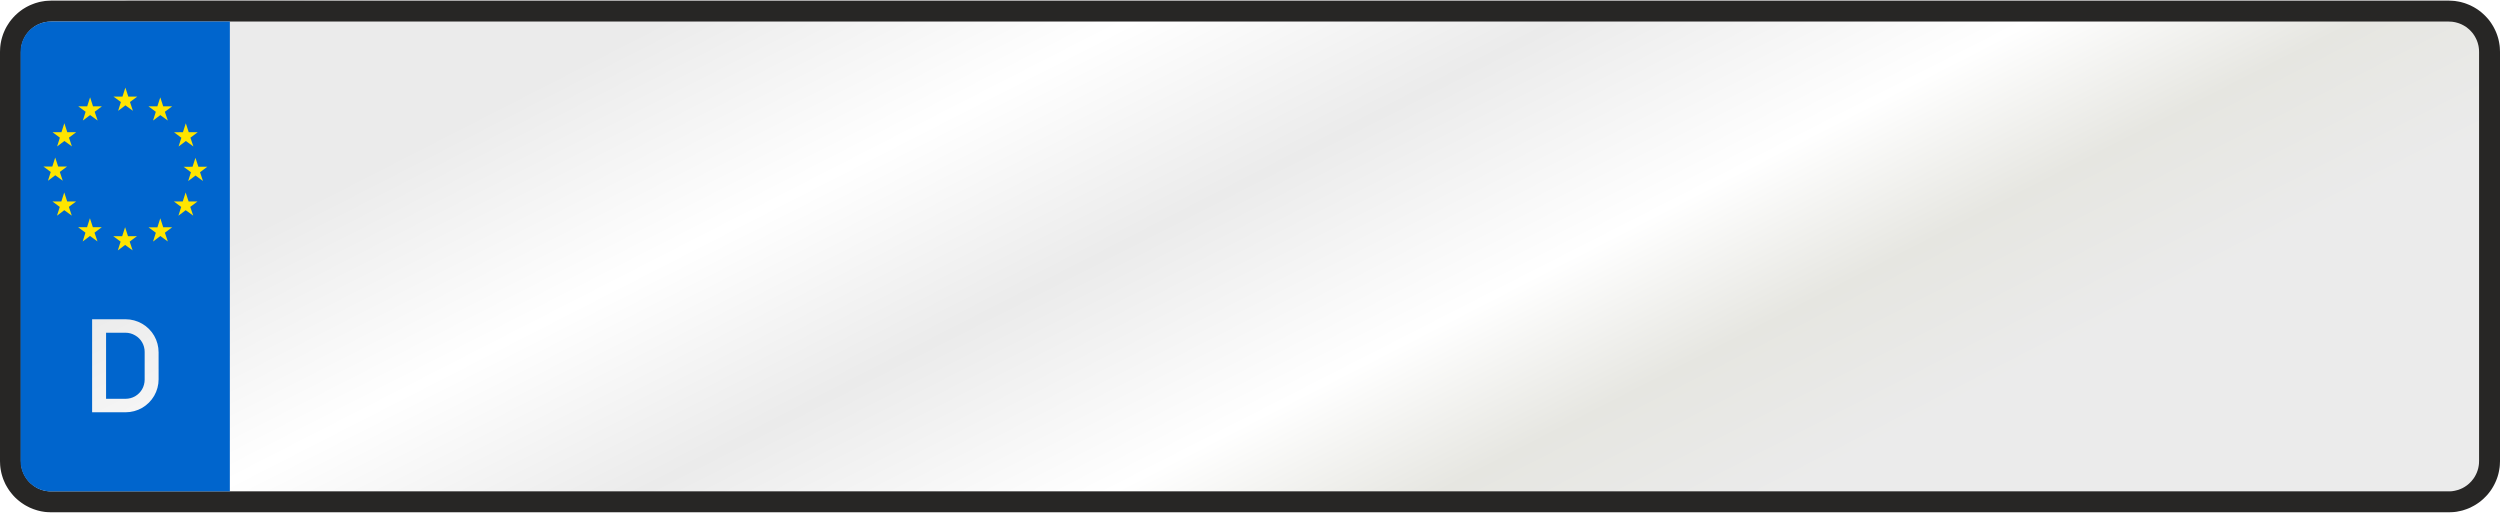
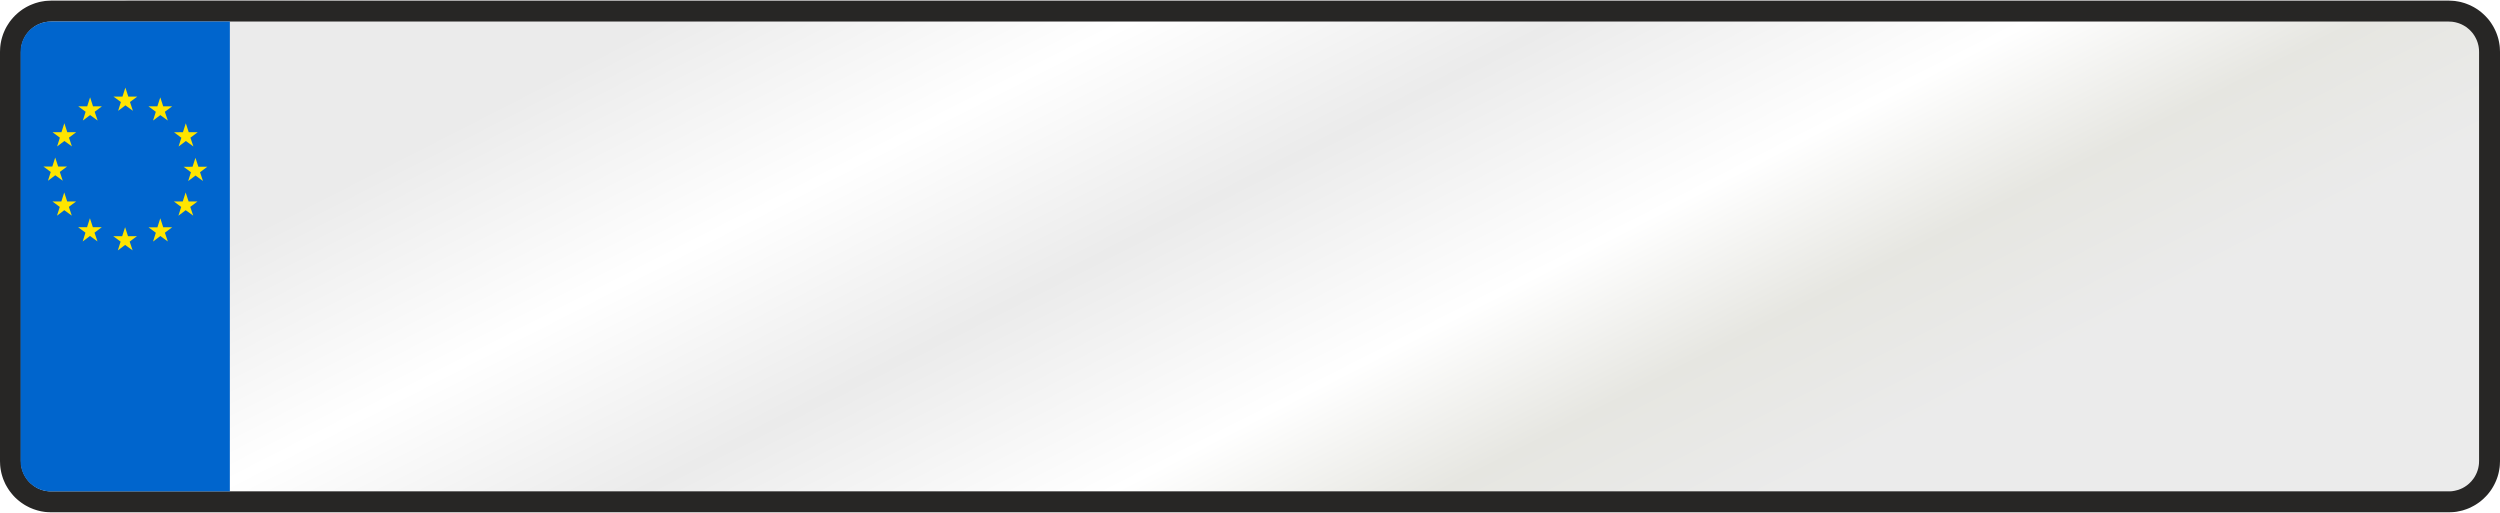
- <svg xmlns="http://www.w3.org/2000/svg" xmlns:xlink="http://www.w3.org/1999/xlink" version="1.1" x="0px" y="0px" width="620px" height="127px" viewBox="0 0.219 620 127" enable-background="new 0 0.219 620 127" xml:space="preserve">
-   <defs>
+ <svg xmlns="http://www.w3.org/2000/svg" xmlns:xlink="http://www.w3.org/1999/xlink" version="1.1" x="0px" y="0px" width="620px" height="127px" viewBox="0 0.219 620 127" enable-background="new 0 0.219 620 127" xml:space="preserve" id="svg970">
+   <defs id="defs899">
</defs>
-   <g>
-     <defs>
+   <g id="g922">
+     <defs id="defs902">
      <path id="SVGID_1_" d="M18.08,107.9l0.681-92.903C18.822,6.677,25.902,0,34.547,0.063l569.887,3.896    c8.646,0.06,15.625,6.836,15.566,15.154l-0.685,92.903c-0.06,8.317-7.14,14.994-15.785,14.932l-569.888-3.893    C24.999,122.992,18.019,116.218,18.08,107.9" />
    </defs>
    <clipPath id="SVGID_2_">
-       <use xlink:href="#SVGID_1_" overflow="visible" />
+       <use xlink:href="#SVGID_1_" overflow="visible" id="use904" />
    </clipPath>
    <linearGradient id="SVGID_3_" gradientUnits="userSpaceOnUse" x1="368.632" y1="160.435" x2="263.32" y2="-45.396">
-       <stop offset="0" style="stop-color:#EBEBEB" />
-       <stop offset="0.17" style="stop-color:#E6E6E1" />
-       <stop offset="0.33" style="stop-color:#FFFFFF" />
-       <stop offset="0.56" style="stop-color:#EBEBEB" />
-       <stop offset="0.77" style="stop-color:#FFFFFF" />
-       <stop offset="1" style="stop-color:#EBEBEB" />
+       <stop offset="0" style="stop-color:#EBEBEB" id="stop907" />
+       <stop offset="0.17" style="stop-color:#E6E6E1" id="stop909" />
+       <stop offset="0.33" style="stop-color:#FFFFFF" id="stop911" />
+       <stop offset="0.56" style="stop-color:#EBEBEB" id="stop913" />
+       <stop offset="0.77" style="stop-color:#FFFFFF" id="stop915" />
+       <stop offset="1" style="stop-color:#EBEBEB" id="stop917" />
    </linearGradient>
-     <rect x="18.019" clip-path="url(#SVGID_2_)" fill="url(#SVGID_3_)" width="602.04" height="127.01" />
+     <rect x="18.019" clip-path="url(#SVGID_2_)" fill="url(#SVGID_3_)" width="602.04" height="127.01" id="rect920" />
  </g>
-   <path fill-rule="evenodd" clip-rule="evenodd" fill="#272625" d="M12.789,122.076l-0.761-0.019l-0.505-0.065l-0.554-0.106  l-0.589-0.169l-0.283-0.1l-0.556-0.231l-0.267-0.125l-0.517-0.297l-0.464-0.315l-0.624-0.5l-0.281-0.263l-0.273-0.287l-0.256-0.3  l-0.251-0.328l-0.314-0.472l-0.286-0.516l-0.131-0.278l-0.225-0.537l-0.097-0.275l-0.083-0.278l-0.146-0.574l-0.086-0.578  l-0.023-0.244l-0.031-0.737V13.169l0.031-0.747l0.061-0.525l0.048-0.297l0.146-0.565l0.083-0.288l0.202-0.547l0.12-0.278  l0.267-0.525l0.311-0.5l0.153-0.225l0.251-0.331l0.523-0.575l0.287-0.271l0.294-0.25l0.33-0.259l0.475-0.319L9.285,6.38l0.262-0.125  l0.547-0.222l0.28-0.097l0.275-0.087l0.576-0.138l0.58-0.094l0.246-0.019l0.739-0.035h594.417l0.743,0.035l0.237,0.019l0.585,0.094  l0.284,0.065l0.571,0.16l0.278,0.097l0.547,0.222l0.519,0.269l0.516,0.306l0.222,0.156l0.619,0.509l0.281,0.271l0.527,0.575  l0.25,0.331l0.319,0.481l0.284,0.512l0.253,0.534l0.2,0.547l0.084,0.281l0.141,0.572l0.05,0.297l0.066,0.531l0.027,0.74V114.48  l-0.027,0.737l-0.066,0.525l-0.112,0.587l-0.162,0.563l-0.2,0.55l-0.253,0.541l-0.284,0.516l-0.319,0.472l-0.506,0.628l-0.553,0.55  l-0.3,0.256l-0.319,0.244l-0.48,0.322l-0.513,0.29l-0.541,0.244l-0.547,0.206l-0.571,0.149l-0.284,0.069l-0.578,0.097l-0.244,0.031  l-0.743,0.019H12.789z M12.686,127.266h594.619l0.994-0.04l0.506-0.044l0.49-0.065l0.491-0.104l0.487-0.097l0.478-0.118l0.476-0.156  l0.475-0.16l0.462-0.178l0.46-0.197l0.443-0.23l0.44-0.231l0.432-0.25l0.415-0.269l0.416-0.284l0.527-0.406l0.5-0.429l0.481-0.472  l0.459-0.469l0.435-0.509l0.403-0.525l0.287-0.409l0.263-0.422l0.25-0.428l0.231-0.432l0.222-0.456l0.2-0.453l0.184-0.462  l0.166-0.472l0.144-0.479l0.125-0.478l0.104-0.494l0.087-0.493l0.075-0.487l0.044-0.5l0.044-0.991V13.063l-0.044-0.984l-0.044-0.497  l-0.075-0.497l-0.087-0.487l-0.104-0.491l-0.125-0.481l-0.144-0.472l-0.166-0.481l-0.184-0.469l-0.2-0.45l-0.222-0.45l-0.231-0.443  l-0.25-0.419l-0.263-0.416l-0.287-0.422l-0.403-0.528l-0.435-0.497l-0.459-0.484l-0.481-0.453l-0.5-0.438l-0.527-0.4l-0.416-0.294  l-0.415-0.259l-0.432-0.256l-0.44-0.228l-0.443-0.225l-0.46-0.191l-0.462-0.184l-0.475-0.172l-0.476-0.138l-0.478-0.134l-0.487-0.1  l-0.491-0.082l-0.49-0.081l-0.506-0.038l-0.994-0.05H12.686l-0.992,0.05l-0.501,0.038l-0.486,0.081l-0.491,0.082l-0.489,0.1  L9.246,0.859L8.768,0.997L8.299,1.168l-0.47,0.184L7.375,1.543l-0.45,0.225l-0.44,0.228L6.059,2.252L5.637,2.512L5.23,2.806  l-0.528,0.4L4.198,3.643L3.713,4.096L3.257,4.581L2.831,5.077l-0.41,0.528L2.139,6.027L1.872,6.442L1.619,6.861l-0.242,0.45  L1.166,7.755l-0.2,0.456L0.78,8.673L0.62,9.155L0.475,9.626l-0.126,0.475l-0.105,0.497l-0.09,0.475l-0.067,0.503l-0.048,0.503  L0,13.063v101.514l0.038,0.991l0.048,0.506l0.067,0.481l0.09,0.493l0.105,0.494l0.126,0.478l0.145,0.479l0.16,0.472l0.186,0.456  l0.2,0.459l0.211,0.456l0.242,0.432l0.253,0.428l0.267,0.422l0.283,0.409l0.41,0.525l0.426,0.509l0.456,0.487l0.484,0.453  l0.505,0.429l0.528,0.406l0.406,0.277l0.418,0.275l0.423,0.244l0.438,0.23l0.452,0.231l0.458,0.19l0.467,0.19l0.475,0.16  l0.487,0.156l0.492,0.125l0.503,0.112l0.477,0.081l0.486,0.071l0.481,0.038L12.686,127.266z" />
-   <path fill-rule="evenodd" clip-rule="evenodd" fill="#0065CD" d="M22.845,102.464h8.3c1.434,0,2.863-0.381,4.101-1.091  c1.233-0.722,2.281-1.759,2.993-3.002c0.72-1.237,1.095-2.669,1.095-4.087l-0.003-6.699c0-1.434-0.378-2.855-1.092-4.093  c-0.712-1.24-1.757-2.287-2.993-2.993c-1.245-0.722-2.667-1.104-4.101-1.104h-8.3V102.464z M57.004,122.073H12.712l-0.769-0.019  l-0.497-0.057l-0.556-0.112l-0.587-0.162l-0.288-0.106l-0.555-0.231l-0.27-0.125l-0.513-0.297l-0.469-0.31l-0.623-0.506  l-0.281-0.263l-0.271-0.287l-0.261-0.3l-0.244-0.331l-0.325-0.476l-0.279-0.503l-0.128-0.278l-0.228-0.537l-0.094-0.287  l-0.086-0.275l-0.141-0.571l-0.097-0.578l-0.019-0.244l-0.027-0.74V13.176l0.027-0.753l0.063-0.525l0.053-0.297l0.141-0.565  l0.086-0.281l0.197-0.556l0.125-0.275L6.06,9.398l0.306-0.503L6.53,8.67l0.244-0.322l0.531-0.587l0.281-0.269l0.3-0.25l0.323-0.25  l0.475-0.325L9.203,6.38l0.264-0.125l0.542-0.225l0.281-0.088l0.275-0.097l0.578-0.134l0.578-0.097l0.244-0.019l0.747-0.031h44.292  V122.073z" />
-   <polygon fill-rule="evenodd" clip-rule="evenodd" fill="#FFE500" points="13.693,39.287 12.978,41.512 10.769,41.512 12.584,42.868   11.896,45.048 13.708,43.687 15.566,45.039 14.831,42.861 16.636,41.512 14.421,41.512 " />
-   <polygon fill-rule="evenodd" clip-rule="evenodd" fill="#FFE500" points="15.934,47.951 15.213,50.179 13.002,50.179 14.821,51.535   14.134,53.713 15.939,52.347 17.803,53.7 17.074,51.522 18.874,50.179 16.663,50.179 " />
-   <polygon fill-rule="evenodd" clip-rule="evenodd" fill="#FFE500" points="15.958,30.77 15.241,33.004 13.031,33.004 14.849,34.36   14.165,36.538 15.968,35.182 17.834,36.525 17.102,34.354 18.902,32.998 16.685,33.004 " />
-   <polygon fill-rule="evenodd" clip-rule="evenodd" fill="#FFE500" points="22.301,54.341 21.589,56.565 19.375,56.565 21.19,57.921   20.506,60.108 22.315,58.743 24.179,60.093 23.441,57.915 25.241,56.565 23.027,56.565 " />
-   <polygon fill-rule="evenodd" clip-rule="evenodd" fill="#FFE500" points="22.343,24.358 21.623,26.592 19.413,26.592 21.234,27.939   20.543,30.114 22.35,28.757 24.219,30.114 23.48,27.939 25.283,26.583 23.071,26.592 " />
-   <polygon fill-rule="evenodd" clip-rule="evenodd" fill="#FFE500" points="31.024,56.565 30.301,58.796 28.094,58.796 29.906,60.143   29.222,62.327 31.031,60.958 32.89,62.314 32.162,60.137 33.96,58.787 31.745,58.796 " />
-   <polygon fill-rule="evenodd" clip-rule="evenodd" fill="#FFE500" points="31.093,21.943 30.372,24.177 28.16,24.183 29.978,25.527   29.3,27.708 31.1,26.346 32.965,27.702 32.234,25.521 34.037,24.177 31.82,24.177 " />
-   <polygon fill-rule="evenodd" clip-rule="evenodd" fill="#FFE500" points="39.753,54.359 39.036,56.59 36.828,56.59 38.644,57.94   37.953,60.127 39.765,58.75 41.625,60.108 40.89,57.928 42.694,56.584 40.482,56.59 " />
-   <polygon fill-rule="evenodd" clip-rule="evenodd" fill="#FFE500" points="39.748,24.365 39.026,26.592 36.819,26.592 38.641,27.948   37.95,30.12 39.761,28.764 41.617,30.114 40.885,27.939 42.693,26.592 40.475,26.592 " />
-   <polygon fill-rule="evenodd" clip-rule="evenodd" fill="#FFE500" points="46.039,47.951 45.327,50.179 43.113,50.179 44.935,51.535   44.248,53.719 46.053,52.347 47.918,53.7 47.183,51.529 48.982,50.179 46.772,50.179 " />
-   <polygon fill-rule="evenodd" clip-rule="evenodd" fill="#FFE500" points="46.08,30.792 45.368,33.01 43.154,33.016 44.972,34.378   44.291,36.55 46.092,35.188 47.956,36.538 47.224,34.366 49.026,33.01 46.806,33.01 " />
-   <polygon fill-rule="evenodd" clip-rule="evenodd" fill="#FFE500" points="48.47,39.356 47.749,41.574 45.545,41.586 47.356,42.937   46.669,45.124 48.484,43.752 50.34,45.105 49.607,42.93 51.41,41.574 49.197,41.574 " />
-   <path fill-rule="evenodd" clip-rule="evenodd" fill="#0065CD" d="M26.305,99.121V82.736h4.841c0.83,0,1.651,0.23,2.365,0.656  c0.715,0.399,1.32,1.003,1.731,1.718c0.413,0.71,0.634,1.531,0.634,2.362v6.918c0,0.815-0.222,1.644-0.634,2.371  c-0.414,0.709-1.016,1.315-1.731,1.731c-0.714,0.409-1.533,0.628-2.365,0.628H26.305z" />
-   <path display="none" fill-rule="evenodd" clip-rule="evenodd" fill="#272625" d="M273.85,82.183l-0.013,0.76l-0.05,0.75  l-0.072,0.759l-0.106,0.747l-0.128,0.753l-0.163,0.734l-0.19,0.737l-0.225,0.725l-0.247,0.716l-0.272,0.703l-0.313,0.693  l-0.325,0.688l-0.359,0.675l-0.381,0.649l-0.409,0.638l-0.428,0.612l-0.619,0.813l-0.653,0.763l-0.7,0.737l-0.725,0.7l-0.772,0.655  l-0.806,0.616l-0.619,0.428l-0.637,0.406l-0.653,0.388l-0.663,0.359l-0.684,0.334l-0.7,0.297l-0.7,0.278l-0.715,0.243l-0.722,0.226  l-0.738,0.188l-0.74,0.165l-0.741,0.132l-0.753,0.108l-0.756,0.075l-0.75,0.038l-0.756,0.016l-0.762-0.016l-0.753-0.038  l-0.756-0.075l-0.753-0.108l-0.74-0.132l-0.741-0.165l-0.734-0.188l-0.725-0.226l-0.712-0.243l-0.709-0.278l-0.69-0.297  l-0.681-0.334l-0.672-0.359l-0.656-0.388l-0.631-0.406l-0.622-0.428l-0.803-0.616l-0.769-0.655l-0.728-0.7l-0.7-0.737l-0.65-0.763  l-0.622-0.813l-0.428-0.612l-0.41-0.638l-0.381-0.649l-0.359-0.675l-0.334-0.688l-0.297-0.688l-0.281-0.709l-0.244-0.716  l-0.215-0.725l-0.197-0.737l-0.166-0.734l-0.134-0.747l-0.1-0.746l-0.072-0.766l-0.047-0.75l-0.012-0.76l0.012-0.759l0.047-0.75  l0.072-0.759l0.1-0.744l0.134-0.753l0.166-0.75l0.197-0.731l0.215-0.718l0.244-0.713l0.281-0.706l0.297-0.7l0.334-0.688l0.359-0.662  l0.381-0.652l0.41-0.641l0.428-0.612l0.616-0.81l0.656-0.769l0.7-0.729l0.728-0.703l0.769-0.652l0.803-0.619l0.622-0.431l0.631-0.4  l0.656-0.388l0.672-0.355l0.678-0.338l0.693-0.297l0.709-0.278l0.712-0.243l0.725-0.231l0.734-0.188l0.741-0.162l0.74-0.132  l0.753-0.109l0.756-0.065l0.753-0.047l0.762-0.009l0.756,0.009l0.75,0.047l0.756,0.065l0.753,0.109l0.741,0.132l0.74,0.162  l0.738,0.188l0.722,0.231l0.715,0.243l0.7,0.278l0.7,0.297l0.684,0.338l0.663,0.355l0.653,0.388l0.641,0.4l0.615,0.431l0.806,0.619  l0.772,0.652l0.725,0.703l0.7,0.729l0.653,0.769l0.619,0.81l0.428,0.612l0.409,0.641l0.381,0.652l0.359,0.662l0.325,0.688l0.313,0.7  l0.272,0.706l0.247,0.713l0.225,0.718l0.19,0.738l0.163,0.743l0.128,0.753l0.106,0.744l0.072,0.765l0.05,0.744L273.85,82.183z   M275.731,82.183c0.003-3.689-0.981-7.377-2.824-10.582c-1.844-3.199-4.543-5.899-7.74-7.758c-3.196-1.847-6.883-2.831-10.579-2.841  c-3.693-0.006-7.383,0.981-10.589,2.825c-1.606,0.928-3.087,2.059-4.402,3.38c-2.612,2.612-4.521,5.921-5.478,9.496  c-0.959,3.574-0.959,7.396,0,10.967c0.956,3.574,2.875,6.883,5.49,9.495c2.615,2.618,5.93,4.53,9.505,5.483  c1.769,0.478,3.609,0.719,5.455,0.722c3.693-0.003,7.383-0.993,10.583-2.844c3.203-1.853,5.902-4.549,7.749-7.751  C274.747,89.572,275.731,85.879,275.731,82.183z" />
-   <path display="none" fill-rule="evenodd" clip-rule="evenodd" fill="#272625" d="M269.145,40.755l-0.009,0.575l-0.031,0.568  l-0.063,0.569l-0.078,0.565l-0.097,0.569l-0.125,0.559l-0.147,0.556l-0.163,0.55l-0.19,0.538l-0.209,0.538l-0.231,0.521  l-0.244,0.516l-0.272,0.513l-0.284,0.487l-0.31,0.49l-0.331,0.457l-0.466,0.615l-0.497,0.581l-0.525,0.556l-0.556,0.519  l-0.581,0.494l-0.609,0.475l-0.462,0.322l-0.484,0.307l-0.494,0.296l-0.506,0.272l-0.512,0.247l-0.522,0.234l-0.537,0.209  l-0.541,0.181l-0.547,0.169l-0.55,0.144l-0.563,0.119l-0.56,0.1l-0.568,0.082l-0.575,0.056l-0.568,0.038l-0.569,0.003l-0.575-0.003  l-0.575-0.038l-0.568-0.056l-0.569-0.082l-0.563-0.1l-0.562-0.119l-0.553-0.144l-0.543-0.169l-0.541-0.181l-0.535-0.209  l-0.525-0.234l-0.519-0.247l-0.5-0.272l-0.497-0.296l-0.481-0.307l-0.462-0.322l-0.609-0.475l-0.584-0.494l-0.553-0.519  l-0.528-0.556l-0.497-0.581l-0.462-0.615l-0.328-0.457l-0.31-0.49l-0.288-0.487l-0.271-0.513l-0.25-0.516l-0.228-0.521l-0.212-0.538  l-0.185-0.538l-0.166-0.55l-0.144-0.556l-0.122-0.559l-0.103-0.565l-0.078-0.569l-0.053-0.569l-0.034-0.568l-0.013-0.575  l0.013-0.575l0.034-0.575l0.053-0.563l0.078-0.575l0.103-0.556l0.122-0.562l0.144-0.556l0.166-0.55l0.185-0.543l0.212-0.531  l0.228-0.525l0.25-0.512l0.271-0.509l0.288-0.491l0.31-0.487l0.328-0.466l0.462-0.609l0.497-0.584l0.528-0.553l0.553-0.521  l0.584-0.503l0.609-0.465l0.462-0.322l0.481-0.306l0.497-0.288l0.5-0.272l0.519-0.256l0.525-0.225l0.535-0.209l0.541-0.19  l0.543-0.159l0.553-0.153l0.562-0.116l0.566-0.109l0.565-0.068l0.568-0.072l0.575-0.025l0.575-0.006l0.569,0.006l0.568,0.025  l0.575,0.063l0.568,0.078l0.56,0.109l0.563,0.116l0.55,0.153l0.547,0.159l0.541,0.19l0.537,0.209l0.522,0.225l0.512,0.256  l0.506,0.272l0.5,0.288l0.478,0.306l0.462,0.322l0.609,0.465l0.581,0.503l0.556,0.521l0.525,0.553l0.497,0.584l0.466,0.609  l0.331,0.466l0.31,0.487l0.284,0.491l0.272,0.509l0.244,0.512l0.231,0.525l0.209,0.531l0.19,0.543l0.163,0.55l0.147,0.556  l0.125,0.562l0.097,0.556l0.078,0.575l0.063,0.563l0.031,0.575L269.145,40.755z M271.029,40.755c0.003-2.88-0.766-5.739-2.197-8.233  c-1.437-2.493-3.537-4.596-6.021-6.027c-2.487-1.44-5.355-2.212-8.227-2.212c-2.875-0.003-5.743,0.766-8.233,2.193  c-1.253,0.719-2.403,1.606-3.428,2.631c-2.031,2.031-3.521,4.603-4.265,7.386c-0.741,2.781-0.741,5.749,0.006,8.527  c0.74,2.784,2.234,5.352,4.271,7.389c2.031,2.031,4.608,3.519,7.386,4.262c1.381,0.369,2.812,0.556,4.246,0.562  c2.872-0.006,5.743-0.778,8.23-2.212c2.49-1.44,4.59-3.543,6.027-6.033C270.26,46.499,271.032,43.63,271.029,40.755z" />
-   <path display="none" fill="#181716" d="M342.433,30.655l-7.665,66.975c-0.164,1.114-0.754,1.671-1.769,1.671h-4.373  c-0.983,0-1.622-0.557-1.917-1.671l-4.127-15.429c-0.395-1.113-1.163-1.672-2.31-1.672c-1.278,0-2.097,0.559-2.457,1.672  l-4.521,15.429c-0.23,0.623-0.411,0.983-0.541,1.081c-0.229,0.394-0.639,0.59-1.228,0.59h-5.209c-1.148,0-1.786-0.557-1.917-1.671  l-6.387-66.975c0-0.95,0.08-1.736,0.245-2.358c0.261-0.524,0.77-0.787,1.523-0.787h7.764c1.212,0,1.817,0.639,1.817,1.917  l2.457,42.505c0,0.359,0.181,0.589,0.541,0.688c0.262,0.164,0.621,0.245,1.08,0.245c0.36,0,0.688-0.081,0.982-0.245  c0.36-0.196,0.542-0.426,0.542-0.688l2.604-14.349c0-0.589,0.179-0.949,0.54-1.081c0.393-0.295,0.934-0.442,1.621-0.442h2.064  c0.852,0,1.342,0.508,1.474,1.523l1.916,14.349c0.164,0.359,0.394,0.589,0.688,0.688c0.196,0.164,0.523,0.245,0.982,0.245  c0.458,0,0.818-0.081,1.081-0.245c0.359-0.164,0.541-0.394,0.541-0.688l5.355-42.8c0-0.491,0.18-0.9,0.541-1.228  c0.196-0.262,0.557-0.394,1.081-0.394h5.061c0.558,0,1.064,0.263,1.523,0.787C342.302,29.051,342.433,29.836,342.433,30.655z" />
-   <path display="none" fill="#181716" d="M392.602,97.09c0,0.623-0.18,1.13-0.54,1.523c-0.524,0.459-0.983,0.688-1.376,0.688h-6.585  c-0.622,0-1.064-0.229-1.326-0.688c-0.459-0.459-0.688-0.917-0.688-1.376v-4.128c0-0.36-0.18-0.54-0.54-0.54  c-0.361,0-0.688,0.147-0.982,0.441c-2.392,2.229-4.898,3.997-7.519,5.308c-2.883,1.277-5.667,1.916-8.354,1.916  c-2.916,0-5.471-0.54-7.665-1.621c-1.933-0.983-3.653-2.538-5.159-4.668c-1.277-1.966-2.244-4.161-2.899-6.585  c-0.525-2.359-0.787-4.995-0.787-7.911V29.672c0-0.655,0.181-1.146,0.542-1.474c0.294-0.458,0.753-0.688,1.375-0.688h7.617  c0.589,0,0.999,0.181,1.228,0.541c0.459,0.426,0.688,0.885,0.688,1.376v49.63c0,2.784,0.867,4.962,2.604,6.535  c1.638,1.736,3.832,2.604,6.584,2.604c3.768,0,6.731-1.327,8.894-3.98c2.261-2.489,3.392-5.667,3.392-9.533V29.427  c0-0.458,0.228-0.917,0.688-1.376c0.294-0.36,0.802-0.541,1.522-0.541h7.371c0.557,0,1.015,0.181,1.376,0.541  c0.36,0.361,0.54,0.819,0.54,1.376V97.09z" />
-   <path display="none" fill="#181716" d="M443.31,97.384c0,0.427-0.181,0.869-0.541,1.327c-0.36,0.394-0.818,0.59-1.376,0.59h-6.683  c-0.59,0-1.048-0.196-1.376-0.59c-0.36-0.359-0.54-0.852-0.54-1.474c0-0.295-0.05-0.523-0.147-0.688  c0-0.459-0.049-0.737-0.147-0.836l-22.014-38.819c-0.295-0.458-0.656-0.688-1.081-0.688c-0.721,0-1.081,0.229-1.081,0.688v40.489  c0,0.524-0.18,0.968-0.54,1.327c-0.394,0.394-0.901,0.59-1.523,0.59h-6.438c-0.655,0-1.146-0.196-1.475-0.59  c-0.393-0.523-0.589-0.966-0.589-1.327V29.672c0-0.458,0.196-0.95,0.589-1.474c0.296-0.458,0.737-0.688,1.327-0.688h6.732  c0.556,0,1.015,0.181,1.376,0.541c0.36,0.361,0.54,0.819,0.54,1.376c0,0.263,0.049,0.524,0.147,0.786  c0,0.361,0.032,0.639,0.099,0.835l22.014,38.819c0.294,0.459,0.704,0.688,1.229,0.688c0.654,0,0.982-0.229,0.982-0.688v-40.44  c0-0.557,0.18-1.015,0.54-1.376c0.295-0.36,0.754-0.541,1.376-0.541h6.535c0.688,0,1.196,0.23,1.523,0.688  c0.36,0.491,0.541,0.983,0.541,1.474V97.384z" />
-   <path display="none" fill="#181716" d="M494.063,81.218c0,2.916-0.59,5.7-1.769,8.354c-1.246,2.326-2.933,4.324-5.062,5.995  c-2.326,1.604-4.783,2.801-7.371,3.587c-2.883,0.721-5.798,1.081-8.747,1.081c-3.57,0-6.682-0.277-9.335-0.836  c-2.621-0.359-4.947-1.26-6.978-2.702c-1.966-1.18-3.506-3.047-4.619-5.602c-1.114-2.425-1.671-5.535-1.671-9.337  c0-0.261,0.196-0.753,0.589-1.473c0.394-0.459,0.836-0.688,1.327-0.688h7.272c0.558,0,1.015,0.18,1.376,0.54  c0.197,0.361,0.376,0.868,0.54,1.524c0.132,1.637,0.541,2.898,1.229,3.783c0.786,1.08,1.703,1.867,2.752,2.358  c1.146,0.589,2.326,0.95,3.538,1.08c0.818,0.197,2.146,0.296,3.979,0.296c1.998,0,3.408-0.05,4.227-0.148  c1.573-0.326,2.752-0.654,3.538-0.981c1.244-0.623,2.112-1.344,2.604-2.163c0.72-1.015,1.081-2.243,1.081-3.685  c0-2.326-1.049-4.472-3.145-6.438c-2.032-1.899-5.209-4.226-9.534-6.978c-3.438-2.063-5.863-3.619-7.271-4.668  c-1.999-1.507-3.816-3.096-5.454-4.767c-1.867-1.933-3.243-3.98-4.128-6.142c-1.081-2.194-1.621-4.7-1.621-7.518  c0-3.145,0.54-5.879,1.621-8.206c1.18-2.292,2.735-4.209,4.668-5.749c2.03-1.474,4.356-2.571,6.978-3.292  c2.326-0.622,5.143-0.934,8.451-0.934c2.949,0,5.554,0.263,7.813,0.787c2.621,0.623,4.718,1.54,6.29,2.751  c1.834,1.212,3.292,2.899,4.373,5.061c1.015,2.358,1.523,4.996,1.523,7.911c0,0.492-0.196,1-0.59,1.523  c-0.459,0.459-0.95,0.688-1.474,0.688h-6.438c-0.524,0-1.032-0.229-1.523-0.688c-0.361-0.36-0.54-0.818-0.54-1.375  c0-2.686-0.868-4.651-2.604-5.897c-1.769-1.18-3.947-1.769-6.535-1.769c-2.556,0-4.98,0.639-7.272,1.917  c-2.163,1.376-3.243,3.292-3.243,5.75c0,2.523,1.048,4.667,3.145,6.437c1.998,1.934,5.176,4.259,9.533,6.978  c1.441,0.983,2.768,1.876,3.979,2.678c1.212,0.804,2.31,1.548,3.292,2.236c2.064,1.507,3.882,3.096,5.455,4.767  c1.867,2.064,3.243,4.127,4.128,6.191C493.522,75.78,494.063,78.368,494.063,81.218z" />
-   <path display="none" fill="#181716" d="M544.821,77.287c0,6.88-2.048,12.302-6.142,16.265c-4.128,3.832-9.698,5.749-16.708,5.749  c-8.026,0-13.808-1.917-17.346-5.749c-3.57-3.864-5.355-9.336-5.355-16.412V39.647c0-3.636,1.195-6.601,3.587-8.894  c2.457-2.162,5.372-3.243,8.746-3.243h24.324c1.67,0,3.128,0.541,4.373,1.622c1.113,1.212,1.67,2.769,1.67,4.668l-1.67,13.365  c-0.165,1.114-0.655,1.671-1.475,1.671h-6.438c-1.277,0-1.916-0.688-1.916-2.063v-8.354c0-0.393-0.229-0.852-0.688-1.375  c-0.361-0.36-0.868-0.541-1.523-0.541h-12.678c-1.344,0-2.49,0.459-3.439,1.376c-0.918,0.852-1.376,1.999-1.376,3.439v34.151  c0,3.931,0.868,6.995,2.604,9.188c1.769,2.097,4.635,3.146,8.599,3.146c3.505,0,6.29-1.098,8.354-3.293  c1.998-2.129,2.998-4.913,2.998-8.353c0-1.18,0.688-1.77,2.063-1.77h7.271c0.852,0,1.441,0.279,1.771,0.836  C544.69,75.813,544.821,76.501,544.821,77.287z" />
-   <path display="none" fill="#181716" d="M595.577,97.09c0,0.491-0.181,1-0.541,1.523c-0.459,0.459-0.966,0.688-1.523,0.688h-7.37  c-0.524,0-1.032-0.229-1.523-0.688c-0.361-0.394-0.54-0.853-0.54-1.376V67.853c0-0.523-0.182-1.032-0.54-1.523  c-0.361-0.36-0.82-0.54-1.376-0.54h-18.575c-1.376,0-2.063,0.639-2.063,1.916v29.679c0,0.524-0.181,0.968-0.541,1.327  c-0.36,0.394-0.868,0.59-1.522,0.59h-7.371c-0.655,0-1.147-0.196-1.475-0.59c-0.393-0.523-0.589-0.966-0.589-1.327V29.672  c0-0.458,0.196-0.95,0.589-1.474c0.296-0.458,0.737-0.688,1.327-0.688h7.665c0.59,0,1.049,0.181,1.376,0.541  c0.36,0.361,0.541,0.819,0.541,1.376v22.702c0,0.426,0.18,0.917,0.541,1.474c0.491,0.459,0.998,0.688,1.522,0.688h18.477  c0.393,0,0.884-0.18,1.475-0.541c0.358-0.458,0.54-0.917,0.54-1.376V29.427c0-0.557,0.179-1.015,0.54-1.376  c0.36-0.36,0.867-0.541,1.523-0.541h7.37c0.688,0,1.196,0.181,1.523,0.541c0.36,0.492,0.541,0.951,0.541,1.376V97.09z" />
+   <path fill-rule="evenodd" clip-rule="evenodd" fill="#272625" d="M12.789,122.076l-0.761-0.019l-0.505-0.065l-0.554-0.106  l-0.589-0.169l-0.283-0.1l-0.556-0.231l-0.267-0.125l-0.517-0.297l-0.464-0.315l-0.624-0.5l-0.281-0.263l-0.273-0.287l-0.256-0.3  l-0.251-0.328l-0.314-0.472l-0.286-0.516l-0.131-0.278l-0.225-0.537l-0.097-0.275l-0.083-0.278l-0.146-0.574l-0.086-0.578  l-0.023-0.244l-0.031-0.737V13.169l0.031-0.747l0.061-0.525l0.048-0.297l0.146-0.565l0.083-0.288l0.202-0.547l0.12-0.278  l0.267-0.525l0.311-0.5l0.153-0.225l0.251-0.331l0.523-0.575l0.287-0.271l0.294-0.25l0.33-0.259l0.475-0.319L9.285,6.38l0.262-0.125  l0.547-0.222l0.28-0.097l0.275-0.087l0.576-0.138l0.58-0.094l0.246-0.019l0.739-0.035h594.417l0.743,0.035l0.237,0.019l0.585,0.094  l0.284,0.065l0.571,0.16l0.278,0.097l0.547,0.222l0.519,0.269l0.516,0.306l0.222,0.156l0.619,0.509l0.281,0.271l0.527,0.575  l0.25,0.331l0.319,0.481l0.284,0.512l0.253,0.534l0.2,0.547l0.084,0.281l0.141,0.572l0.05,0.297l0.066,0.531l0.027,0.74V114.48  l-0.027,0.737l-0.066,0.525l-0.112,0.587l-0.162,0.563l-0.2,0.55l-0.253,0.541l-0.284,0.516l-0.319,0.472l-0.506,0.628l-0.553,0.55  l-0.3,0.256l-0.319,0.244l-0.48,0.322l-0.513,0.29l-0.541,0.244l-0.547,0.206l-0.571,0.149l-0.284,0.069l-0.578,0.097l-0.244,0.031  l-0.743,0.019H12.789z M12.686,127.266h594.619l0.994-0.04l0.506-0.044l0.49-0.065l0.491-0.104l0.487-0.097l0.478-0.118l0.476-0.156  l0.475-0.16l0.462-0.178l0.46-0.197l0.443-0.23l0.44-0.231l0.432-0.25l0.415-0.269l0.416-0.284l0.527-0.406l0.5-0.429l0.481-0.472  l0.459-0.469l0.435-0.509l0.403-0.525l0.287-0.409l0.263-0.422l0.25-0.428l0.231-0.432l0.222-0.456l0.2-0.453l0.184-0.462  l0.166-0.472l0.144-0.479l0.125-0.478l0.104-0.494l0.087-0.493l0.075-0.487l0.044-0.5l0.044-0.991V13.063l-0.044-0.984l-0.044-0.497  l-0.075-0.497l-0.087-0.487l-0.104-0.491l-0.125-0.481l-0.144-0.472l-0.166-0.481l-0.184-0.469l-0.2-0.45l-0.222-0.45l-0.231-0.443  l-0.25-0.419l-0.263-0.416l-0.287-0.422l-0.403-0.528l-0.435-0.497l-0.459-0.484l-0.481-0.453l-0.5-0.438l-0.527-0.4l-0.416-0.294  l-0.415-0.259l-0.432-0.256l-0.44-0.228l-0.443-0.225l-0.46-0.191l-0.462-0.184l-0.475-0.172l-0.476-0.138l-0.478-0.134l-0.487-0.1  l-0.491-0.082l-0.49-0.081l-0.506-0.038l-0.994-0.05H12.686l-0.992,0.05l-0.501,0.038l-0.486,0.081l-0.491,0.082l-0.489,0.1  L9.246,0.859L8.768,0.997L8.299,1.168l-0.47,0.184L7.375,1.543l-0.45,0.225l-0.44,0.228L6.059,2.252L5.637,2.512L5.23,2.806  l-0.528,0.4L4.198,3.643L3.713,4.096L3.257,4.581L2.831,5.077l-0.41,0.528L2.139,6.027L1.872,6.442L1.619,6.861l-0.242,0.45  L1.166,7.755l-0.2,0.456L0.78,8.673L0.62,9.155L0.475,9.626l-0.126,0.475l-0.105,0.497l-0.09,0.475l-0.067,0.503l-0.048,0.503  L0,13.063v101.514l0.038,0.991l0.048,0.506l0.067,0.481l0.09,0.493l0.105,0.494l0.126,0.478l0.145,0.479l0.16,0.472l0.186,0.456  l0.2,0.459l0.211,0.456l0.242,0.432l0.253,0.428l0.267,0.422l0.283,0.409l0.41,0.525l0.426,0.509l0.456,0.487l0.484,0.453  l0.505,0.429l0.528,0.406l0.406,0.277l0.418,0.275l0.423,0.244l0.438,0.23l0.452,0.231l0.458,0.19l0.467,0.19l0.475,0.16  l0.487,0.156l0.492,0.125l0.503,0.112l0.477,0.081l0.486,0.071l0.481,0.038L12.686,127.266z" id="path924" />
+   <path fill-rule="evenodd" clip-rule="evenodd" fill="#0065cd" d="M 57.004,122.073 H 12.712 l -0.769,-0.019 -0.497,-0.057 -0.556,-0.112 -0.587,-0.162 -0.288,-0.106 -0.555,-0.231 -0.27,-0.125 -0.513,-0.297 -0.469,-0.31 -0.623,-0.506 -0.281,-0.263 -0.271,-0.287 -0.261,-0.3 L 6.528,118.967 6.203,118.491 5.924,117.988 5.796,117.71 5.568,117.173 5.474,116.886 5.388,116.611 5.247,116.04 5.15,115.462 5.131,115.218 5.104,114.478 V 13.176 L 5.131,12.423 5.194,11.898 5.247,11.601 5.388,11.036 5.474,10.755 5.671,10.199 5.796,9.924 6.06,9.398 6.366,8.895 6.53,8.67 6.774,8.348 7.305,7.761 7.586,7.492 7.886,7.242 8.209,6.992 8.684,6.667 9.203,6.38 9.467,6.255 10.009,6.03 10.29,5.942 10.565,5.845 11.143,5.711 11.721,5.614 11.965,5.595 12.712,5.564 h 44.292 z" id="path926" />
+   <polygon fill-rule="evenodd" clip-rule="evenodd" fill="#FFE500" points="13.693,39.287 12.978,41.512 10.769,41.512 12.584,42.868   11.896,45.048 13.708,43.687 15.566,45.039 14.831,42.861 16.636,41.512 14.421,41.512 " id="polygon928" />
+   <polygon fill-rule="evenodd" clip-rule="evenodd" fill="#FFE500" points="15.934,47.951 15.213,50.179 13.002,50.179 14.821,51.535   14.134,53.713 15.939,52.347 17.803,53.7 17.074,51.522 18.874,50.179 16.663,50.179 " id="polygon930" />
+   <polygon fill-rule="evenodd" clip-rule="evenodd" fill="#FFE500" points="15.958,30.77 15.241,33.004 13.031,33.004 14.849,34.36   14.165,36.538 15.968,35.182 17.834,36.525 17.102,34.354 18.902,32.998 16.685,33.004 " id="polygon932" />
+   <polygon fill-rule="evenodd" clip-rule="evenodd" fill="#FFE500" points="22.301,54.341 21.589,56.565 19.375,56.565 21.19,57.921   20.506,60.108 22.315,58.743 24.179,60.093 23.441,57.915 25.241,56.565 23.027,56.565 " id="polygon934" />
+   <polygon fill-rule="evenodd" clip-rule="evenodd" fill="#FFE500" points="22.343,24.358 21.623,26.592 19.413,26.592 21.234,27.939   20.543,30.114 22.35,28.757 24.219,30.114 23.48,27.939 25.283,26.583 23.071,26.592 " id="polygon936" />
+   <polygon fill-rule="evenodd" clip-rule="evenodd" fill="#FFE500" points="31.024,56.565 30.301,58.796 28.094,58.796 29.906,60.143   29.222,62.327 31.031,60.958 32.89,62.314 32.162,60.137 33.96,58.787 31.745,58.796 " id="polygon938" />
+   <polygon fill-rule="evenodd" clip-rule="evenodd" fill="#FFE500" points="31.093,21.943 30.372,24.177 28.16,24.183 29.978,25.527   29.3,27.708 31.1,26.346 32.965,27.702 32.234,25.521 34.037,24.177 31.82,24.177 " id="polygon940" />
+   <polygon fill-rule="evenodd" clip-rule="evenodd" fill="#FFE500" points="39.753,54.359 39.036,56.59 36.828,56.59 38.644,57.94   37.953,60.127 39.765,58.75 41.625,60.108 40.89,57.928 42.694,56.584 40.482,56.59 " id="polygon942" />
+   <polygon fill-rule="evenodd" clip-rule="evenodd" fill="#FFE500" points="39.748,24.365 39.026,26.592 36.819,26.592 38.641,27.948   37.95,30.12 39.761,28.764 41.617,30.114 40.885,27.939 42.693,26.592 40.475,26.592 " id="polygon944" />
+   <polygon fill-rule="evenodd" clip-rule="evenodd" fill="#FFE500" points="46.039,47.951 45.327,50.179 43.113,50.179 44.935,51.535   44.248,53.719 46.053,52.347 47.918,53.7 47.183,51.529 48.982,50.179 46.772,50.179 " id="polygon946" />
+   <polygon fill-rule="evenodd" clip-rule="evenodd" fill="#FFE500" points="46.08,30.792 45.368,33.01 43.154,33.016 44.972,34.378   44.291,36.55 46.092,35.188 47.956,36.538 47.224,34.366 49.026,33.01 46.806,33.01 " id="polygon948" />
+   <polygon fill-rule="evenodd" clip-rule="evenodd" fill="#FFE500" points="48.47,39.356 47.749,41.574 45.545,41.586 47.356,42.937   46.669,45.124 48.484,43.752 50.34,45.105 49.607,42.93 51.41,41.574 49.197,41.574 " id="polygon950" />
+   <path display="none" fill-rule="evenodd" clip-rule="evenodd" fill="#272625" d="M273.85,82.183l-0.013,0.76l-0.05,0.75  l-0.072,0.759l-0.106,0.747l-0.128,0.753l-0.163,0.734l-0.19,0.737l-0.225,0.725l-0.247,0.716l-0.272,0.703l-0.313,0.693  l-0.325,0.688l-0.359,0.675l-0.381,0.649l-0.409,0.638l-0.428,0.612l-0.619,0.813l-0.653,0.763l-0.7,0.737l-0.725,0.7l-0.772,0.655  l-0.806,0.616l-0.619,0.428l-0.637,0.406l-0.653,0.388l-0.663,0.359l-0.684,0.334l-0.7,0.297l-0.7,0.278l-0.715,0.243l-0.722,0.226  l-0.738,0.188l-0.74,0.165l-0.741,0.132l-0.753,0.108l-0.756,0.075l-0.75,0.038l-0.756,0.016l-0.762-0.016l-0.753-0.038  l-0.756-0.075l-0.753-0.108l-0.74-0.132l-0.741-0.165l-0.734-0.188l-0.725-0.226l-0.712-0.243l-0.709-0.278l-0.69-0.297  l-0.681-0.334l-0.672-0.359l-0.656-0.388l-0.631-0.406l-0.622-0.428l-0.803-0.616l-0.769-0.655l-0.728-0.7l-0.7-0.737l-0.65-0.763  l-0.622-0.813l-0.428-0.612l-0.41-0.638l-0.381-0.649l-0.359-0.675l-0.334-0.688l-0.297-0.688l-0.281-0.709l-0.244-0.716  l-0.215-0.725l-0.197-0.737l-0.166-0.734l-0.134-0.747l-0.1-0.746l-0.072-0.766l-0.047-0.75l-0.012-0.76l0.012-0.759l0.047-0.75  l0.072-0.759l0.1-0.744l0.134-0.753l0.166-0.75l0.197-0.731l0.215-0.718l0.244-0.713l0.281-0.706l0.297-0.7l0.334-0.688l0.359-0.662  l0.381-0.652l0.41-0.641l0.428-0.612l0.616-0.81l0.656-0.769l0.7-0.729l0.728-0.703l0.769-0.652l0.803-0.619l0.622-0.431l0.631-0.4  l0.656-0.388l0.672-0.355l0.678-0.338l0.693-0.297l0.709-0.278l0.712-0.243l0.725-0.231l0.734-0.188l0.741-0.162l0.74-0.132  l0.753-0.109l0.756-0.065l0.753-0.047l0.762-0.009l0.756,0.009l0.75,0.047l0.756,0.065l0.753,0.109l0.741,0.132l0.74,0.162  l0.738,0.188l0.722,0.231l0.715,0.243l0.7,0.278l0.7,0.297l0.684,0.338l0.663,0.355l0.653,0.388l0.641,0.4l0.615,0.431l0.806,0.619  l0.772,0.652l0.725,0.703l0.7,0.729l0.653,0.769l0.619,0.81l0.428,0.612l0.409,0.641l0.381,0.652l0.359,0.662l0.325,0.688l0.313,0.7  l0.272,0.706l0.247,0.713l0.225,0.718l0.19,0.738l0.163,0.743l0.128,0.753l0.106,0.744l0.072,0.765l0.05,0.744L273.85,82.183z   M275.731,82.183c0.003-3.689-0.981-7.377-2.824-10.582c-1.844-3.199-4.543-5.899-7.74-7.758c-3.196-1.847-6.883-2.831-10.579-2.841  c-3.693-0.006-7.383,0.981-10.589,2.825c-1.606,0.928-3.087,2.059-4.402,3.38c-2.612,2.612-4.521,5.921-5.478,9.496  c-0.959,3.574-0.959,7.396,0,10.967c0.956,3.574,2.875,6.883,5.49,9.495c2.615,2.618,5.93,4.53,9.505,5.483  c1.769,0.478,3.609,0.719,5.455,0.722c3.693-0.003,7.383-0.993,10.583-2.844c3.203-1.853,5.902-4.549,7.749-7.751  C274.747,89.572,275.731,85.879,275.731,82.183z" id="path954" />
+   <path display="none" fill-rule="evenodd" clip-rule="evenodd" fill="#272625" d="M269.145,40.755l-0.009,0.575l-0.031,0.568  l-0.063,0.569l-0.078,0.565l-0.097,0.569l-0.125,0.559l-0.147,0.556l-0.163,0.55l-0.19,0.538l-0.209,0.538l-0.231,0.521  l-0.244,0.516l-0.272,0.513l-0.284,0.487l-0.31,0.49l-0.331,0.457l-0.466,0.615l-0.497,0.581l-0.525,0.556l-0.556,0.519  l-0.581,0.494l-0.609,0.475l-0.462,0.322l-0.484,0.307l-0.494,0.296l-0.506,0.272l-0.512,0.247l-0.522,0.234l-0.537,0.209  l-0.541,0.181l-0.547,0.169l-0.55,0.144l-0.563,0.119l-0.56,0.1l-0.568,0.082l-0.575,0.056l-0.568,0.038l-0.569,0.003l-0.575-0.003  l-0.575-0.038l-0.568-0.056l-0.569-0.082l-0.563-0.1l-0.562-0.119l-0.553-0.144l-0.543-0.169l-0.541-0.181l-0.535-0.209  l-0.525-0.234l-0.519-0.247l-0.5-0.272l-0.497-0.296l-0.481-0.307l-0.462-0.322l-0.609-0.475l-0.584-0.494l-0.553-0.519  l-0.528-0.556l-0.497-0.581l-0.462-0.615l-0.328-0.457l-0.31-0.49l-0.288-0.487l-0.271-0.513l-0.25-0.516l-0.228-0.521l-0.212-0.538  l-0.185-0.538l-0.166-0.55l-0.144-0.556l-0.122-0.559l-0.103-0.565l-0.078-0.569l-0.053-0.569l-0.034-0.568l-0.013-0.575  l0.013-0.575l0.034-0.575l0.053-0.563l0.078-0.575l0.103-0.556l0.122-0.562l0.144-0.556l0.166-0.55l0.185-0.543l0.212-0.531  l0.228-0.525l0.25-0.512l0.271-0.509l0.288-0.491l0.31-0.487l0.328-0.466l0.462-0.609l0.497-0.584l0.528-0.553l0.553-0.521  l0.584-0.503l0.609-0.465l0.462-0.322l0.481-0.306l0.497-0.288l0.5-0.272l0.519-0.256l0.525-0.225l0.535-0.209l0.541-0.19  l0.543-0.159l0.553-0.153l0.562-0.116l0.566-0.109l0.565-0.068l0.568-0.072l0.575-0.025l0.575-0.006l0.569,0.006l0.568,0.025  l0.575,0.063l0.568,0.078l0.56,0.109l0.563,0.116l0.55,0.153l0.547,0.159l0.541,0.19l0.537,0.209l0.522,0.225l0.512,0.256  l0.506,0.272l0.5,0.288l0.478,0.306l0.462,0.322l0.609,0.465l0.581,0.503l0.556,0.521l0.525,0.553l0.497,0.584l0.466,0.609  l0.331,0.466l0.31,0.487l0.284,0.491l0.272,0.509l0.244,0.512l0.231,0.525l0.209,0.531l0.19,0.543l0.163,0.55l0.147,0.556  l0.125,0.562l0.097,0.556l0.078,0.575l0.063,0.563l0.031,0.575L269.145,40.755z M271.029,40.755c0.003-2.88-0.766-5.739-2.197-8.233  c-1.437-2.493-3.537-4.596-6.021-6.027c-2.487-1.44-5.355-2.212-8.227-2.212c-2.875-0.003-5.743,0.766-8.233,2.193  c-1.253,0.719-2.403,1.606-3.428,2.631c-2.031,2.031-3.521,4.603-4.265,7.386c-0.741,2.781-0.741,5.749,0.006,8.527  c0.74,2.784,2.234,5.352,4.271,7.389c2.031,2.031,4.608,3.519,7.386,4.262c1.381,0.369,2.812,0.556,4.246,0.562  c2.872-0.006,5.743-0.778,8.23-2.212c2.49-1.44,4.59-3.543,6.027-6.033C270.26,46.499,271.032,43.63,271.029,40.755z" id="path956" />
+   <path display="none" fill="#181716" d="M342.433,30.655l-7.665,66.975c-0.164,1.114-0.754,1.671-1.769,1.671h-4.373  c-0.983,0-1.622-0.557-1.917-1.671l-4.127-15.429c-0.395-1.113-1.163-1.672-2.31-1.672c-1.278,0-2.097,0.559-2.457,1.672  l-4.521,15.429c-0.23,0.623-0.411,0.983-0.541,1.081c-0.229,0.394-0.639,0.59-1.228,0.59h-5.209c-1.148,0-1.786-0.557-1.917-1.671  l-6.387-66.975c0-0.95,0.08-1.736,0.245-2.358c0.261-0.524,0.77-0.787,1.523-0.787h7.764c1.212,0,1.817,0.639,1.817,1.917  l2.457,42.505c0,0.359,0.181,0.589,0.541,0.688c0.262,0.164,0.621,0.245,1.08,0.245c0.36,0,0.688-0.081,0.982-0.245  c0.36-0.196,0.542-0.426,0.542-0.688l2.604-14.349c0-0.589,0.179-0.949,0.54-1.081c0.393-0.295,0.934-0.442,1.621-0.442h2.064  c0.852,0,1.342,0.508,1.474,1.523l1.916,14.349c0.164,0.359,0.394,0.589,0.688,0.688c0.196,0.164,0.523,0.245,0.982,0.245  c0.458,0,0.818-0.081,1.081-0.245c0.359-0.164,0.541-0.394,0.541-0.688l5.355-42.8c0-0.491,0.18-0.9,0.541-1.228  c0.196-0.262,0.557-0.394,1.081-0.394h5.061c0.558,0,1.064,0.263,1.523,0.787C342.302,29.051,342.433,29.836,342.433,30.655z" id="path958" />
+   <path display="none" fill="#181716" d="M392.602,97.09c0,0.623-0.18,1.13-0.54,1.523c-0.524,0.459-0.983,0.688-1.376,0.688h-6.585  c-0.622,0-1.064-0.229-1.326-0.688c-0.459-0.459-0.688-0.917-0.688-1.376v-4.128c0-0.36-0.18-0.54-0.54-0.54  c-0.361,0-0.688,0.147-0.982,0.441c-2.392,2.229-4.898,3.997-7.519,5.308c-2.883,1.277-5.667,1.916-8.354,1.916  c-2.916,0-5.471-0.54-7.665-1.621c-1.933-0.983-3.653-2.538-5.159-4.668c-1.277-1.966-2.244-4.161-2.899-6.585  c-0.525-2.359-0.787-4.995-0.787-7.911V29.672c0-0.655,0.181-1.146,0.542-1.474c0.294-0.458,0.753-0.688,1.375-0.688h7.617  c0.589,0,0.999,0.181,1.228,0.541c0.459,0.426,0.688,0.885,0.688,1.376v49.63c0,2.784,0.867,4.962,2.604,6.535  c1.638,1.736,3.832,2.604,6.584,2.604c3.768,0,6.731-1.327,8.894-3.98c2.261-2.489,3.392-5.667,3.392-9.533V29.427  c0-0.458,0.228-0.917,0.688-1.376c0.294-0.36,0.802-0.541,1.522-0.541h7.371c0.557,0,1.015,0.181,1.376,0.541  c0.36,0.361,0.54,0.819,0.54,1.376V97.09z" id="path960" />
+   <path display="none" fill="#181716" d="M443.31,97.384c0,0.427-0.181,0.869-0.541,1.327c-0.36,0.394-0.818,0.59-1.376,0.59h-6.683  c-0.59,0-1.048-0.196-1.376-0.59c-0.36-0.359-0.54-0.852-0.54-1.474c0-0.295-0.05-0.523-0.147-0.688  c0-0.459-0.049-0.737-0.147-0.836l-22.014-38.819c-0.295-0.458-0.656-0.688-1.081-0.688c-0.721,0-1.081,0.229-1.081,0.688v40.489  c0,0.524-0.18,0.968-0.54,1.327c-0.394,0.394-0.901,0.59-1.523,0.59h-6.438c-0.655,0-1.146-0.196-1.475-0.59  c-0.393-0.523-0.589-0.966-0.589-1.327V29.672c0-0.458,0.196-0.95,0.589-1.474c0.296-0.458,0.737-0.688,1.327-0.688h6.732  c0.556,0,1.015,0.181,1.376,0.541c0.36,0.361,0.54,0.819,0.54,1.376c0,0.263,0.049,0.524,0.147,0.786  c0,0.361,0.032,0.639,0.099,0.835l22.014,38.819c0.294,0.459,0.704,0.688,1.229,0.688c0.654,0,0.982-0.229,0.982-0.688v-40.44  c0-0.557,0.18-1.015,0.54-1.376c0.295-0.36,0.754-0.541,1.376-0.541h6.535c0.688,0,1.196,0.23,1.523,0.688  c0.36,0.491,0.541,0.983,0.541,1.474V97.384z" id="path962" />
+   <path display="none" fill="#181716" d="M494.063,81.218c0,2.916-0.59,5.7-1.769,8.354c-1.246,2.326-2.933,4.324-5.062,5.995  c-2.326,1.604-4.783,2.801-7.371,3.587c-2.883,0.721-5.798,1.081-8.747,1.081c-3.57,0-6.682-0.277-9.335-0.836  c-2.621-0.359-4.947-1.26-6.978-2.702c-1.966-1.18-3.506-3.047-4.619-5.602c-1.114-2.425-1.671-5.535-1.671-9.337  c0-0.261,0.196-0.753,0.589-1.473c0.394-0.459,0.836-0.688,1.327-0.688h7.272c0.558,0,1.015,0.18,1.376,0.54  c0.197,0.361,0.376,0.868,0.54,1.524c0.132,1.637,0.541,2.898,1.229,3.783c0.786,1.08,1.703,1.867,2.752,2.358  c1.146,0.589,2.326,0.95,3.538,1.08c0.818,0.197,2.146,0.296,3.979,0.296c1.998,0,3.408-0.05,4.227-0.148  c1.573-0.326,2.752-0.654,3.538-0.981c1.244-0.623,2.112-1.344,2.604-2.163c0.72-1.015,1.081-2.243,1.081-3.685  c0-2.326-1.049-4.472-3.145-6.438c-2.032-1.899-5.209-4.226-9.534-6.978c-3.438-2.063-5.863-3.619-7.271-4.668  c-1.999-1.507-3.816-3.096-5.454-4.767c-1.867-1.933-3.243-3.98-4.128-6.142c-1.081-2.194-1.621-4.7-1.621-7.518  c0-3.145,0.54-5.879,1.621-8.206c1.18-2.292,2.735-4.209,4.668-5.749c2.03-1.474,4.356-2.571,6.978-3.292  c2.326-0.622,5.143-0.934,8.451-0.934c2.949,0,5.554,0.263,7.813,0.787c2.621,0.623,4.718,1.54,6.29,2.751  c1.834,1.212,3.292,2.899,4.373,5.061c1.015,2.358,1.523,4.996,1.523,7.911c0,0.492-0.196,1-0.59,1.523  c-0.459,0.459-0.95,0.688-1.474,0.688h-6.438c-0.524,0-1.032-0.229-1.523-0.688c-0.361-0.36-0.54-0.818-0.54-1.375  c0-2.686-0.868-4.651-2.604-5.897c-1.769-1.18-3.947-1.769-6.535-1.769c-2.556,0-4.98,0.639-7.272,1.917  c-2.163,1.376-3.243,3.292-3.243,5.75c0,2.523,1.048,4.667,3.145,6.437c1.998,1.934,5.176,4.259,9.533,6.978  c1.441,0.983,2.768,1.876,3.979,2.678c1.212,0.804,2.31,1.548,3.292,2.236c2.064,1.507,3.882,3.096,5.455,4.767  c1.867,2.064,3.243,4.127,4.128,6.191C493.522,75.78,494.063,78.368,494.063,81.218z" id="path964" />
+   <path display="none" fill="#181716" d="M544.821,77.287c0,6.88-2.048,12.302-6.142,16.265c-4.128,3.832-9.698,5.749-16.708,5.749  c-8.026,0-13.808-1.917-17.346-5.749c-3.57-3.864-5.355-9.336-5.355-16.412V39.647c0-3.636,1.195-6.601,3.587-8.894  c2.457-2.162,5.372-3.243,8.746-3.243h24.324c1.67,0,3.128,0.541,4.373,1.622c1.113,1.212,1.67,2.769,1.67,4.668l-1.67,13.365  c-0.165,1.114-0.655,1.671-1.475,1.671h-6.438c-1.277,0-1.916-0.688-1.916-2.063v-8.354c0-0.393-0.229-0.852-0.688-1.375  c-0.361-0.36-0.868-0.541-1.523-0.541h-12.678c-1.344,0-2.49,0.459-3.439,1.376c-0.918,0.852-1.376,1.999-1.376,3.439v34.151  c0,3.931,0.868,6.995,2.604,9.188c1.769,2.097,4.635,3.146,8.599,3.146c3.505,0,6.29-1.098,8.354-3.293  c1.998-2.129,2.998-4.913,2.998-8.353c0-1.18,0.688-1.77,2.063-1.77h7.271c0.852,0,1.441,0.279,1.771,0.836  C544.69,75.813,544.821,76.501,544.821,77.287z" id="path966" />
+   <path display="none" fill="#181716" d="M595.577,97.09c0,0.491-0.181,1-0.541,1.523c-0.459,0.459-0.966,0.688-1.523,0.688h-7.37  c-0.524,0-1.032-0.229-1.523-0.688c-0.361-0.394-0.54-0.853-0.54-1.376V67.853c0-0.523-0.182-1.032-0.54-1.523  c-0.361-0.36-0.82-0.54-1.376-0.54h-18.575c-1.376,0-2.063,0.639-2.063,1.916v29.679c0,0.524-0.181,0.968-0.541,1.327  c-0.36,0.394-0.868,0.59-1.522,0.59h-7.371c-0.655,0-1.147-0.196-1.475-0.59c-0.393-0.523-0.589-0.966-0.589-1.327V29.672  c0-0.458,0.196-0.95,0.589-1.474c0.296-0.458,0.737-0.688,1.327-0.688h7.665c0.59,0,1.049,0.181,1.376,0.541  c0.36,0.361,0.541,0.819,0.541,1.376v22.702c0,0.426,0.18,0.917,0.541,1.474c0.491,0.459,0.998,0.688,1.522,0.688h18.477  c0.393,0,0.884-0.18,1.475-0.541c0.358-0.458,0.54-0.917,0.54-1.376V29.427c0-0.557,0.179-1.015,0.54-1.376  c0.36-0.36,0.867-0.541,1.523-0.541h7.37c0.688,0,1.196,0.181,1.523,0.541c0.36,0.492,0.541,0.951,0.541,1.376V97.09z" id="path968" />
</svg>
